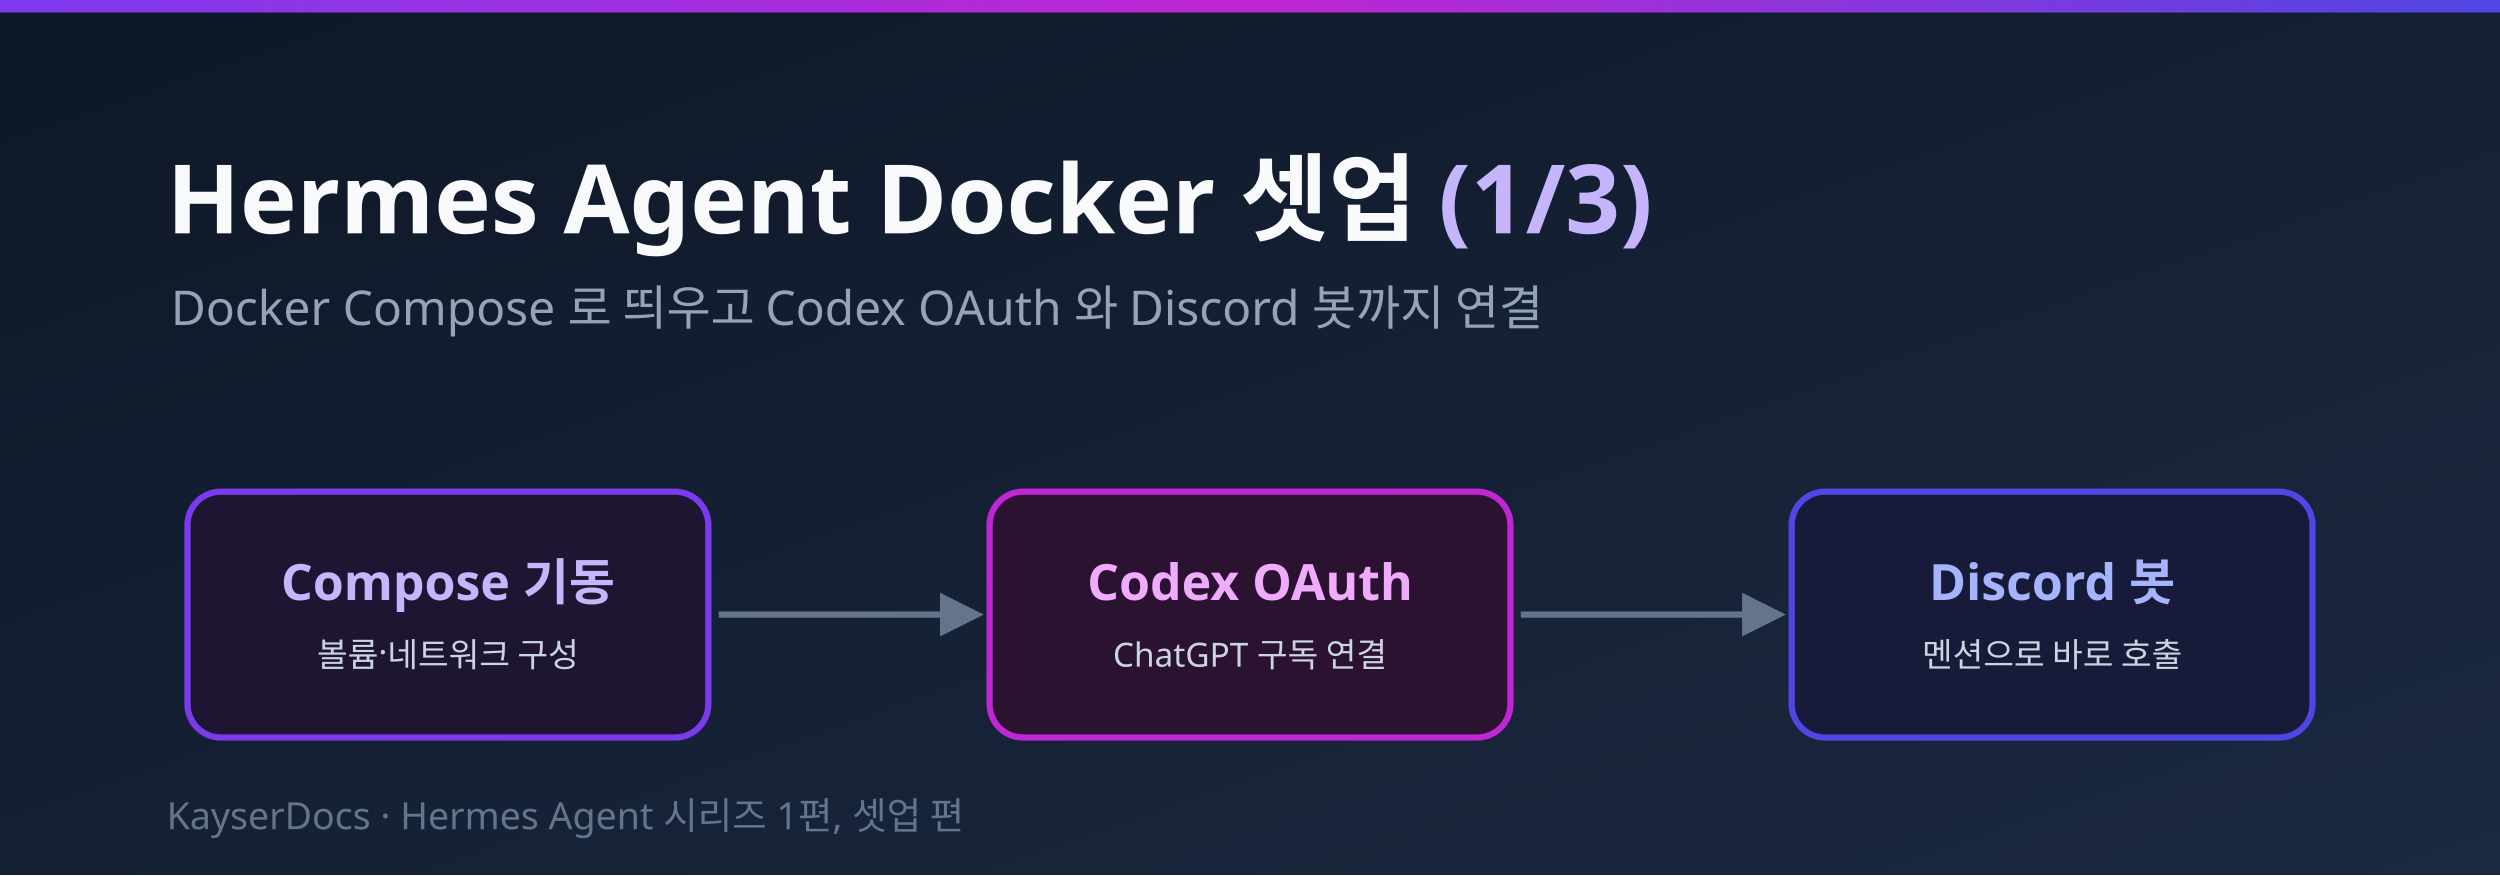
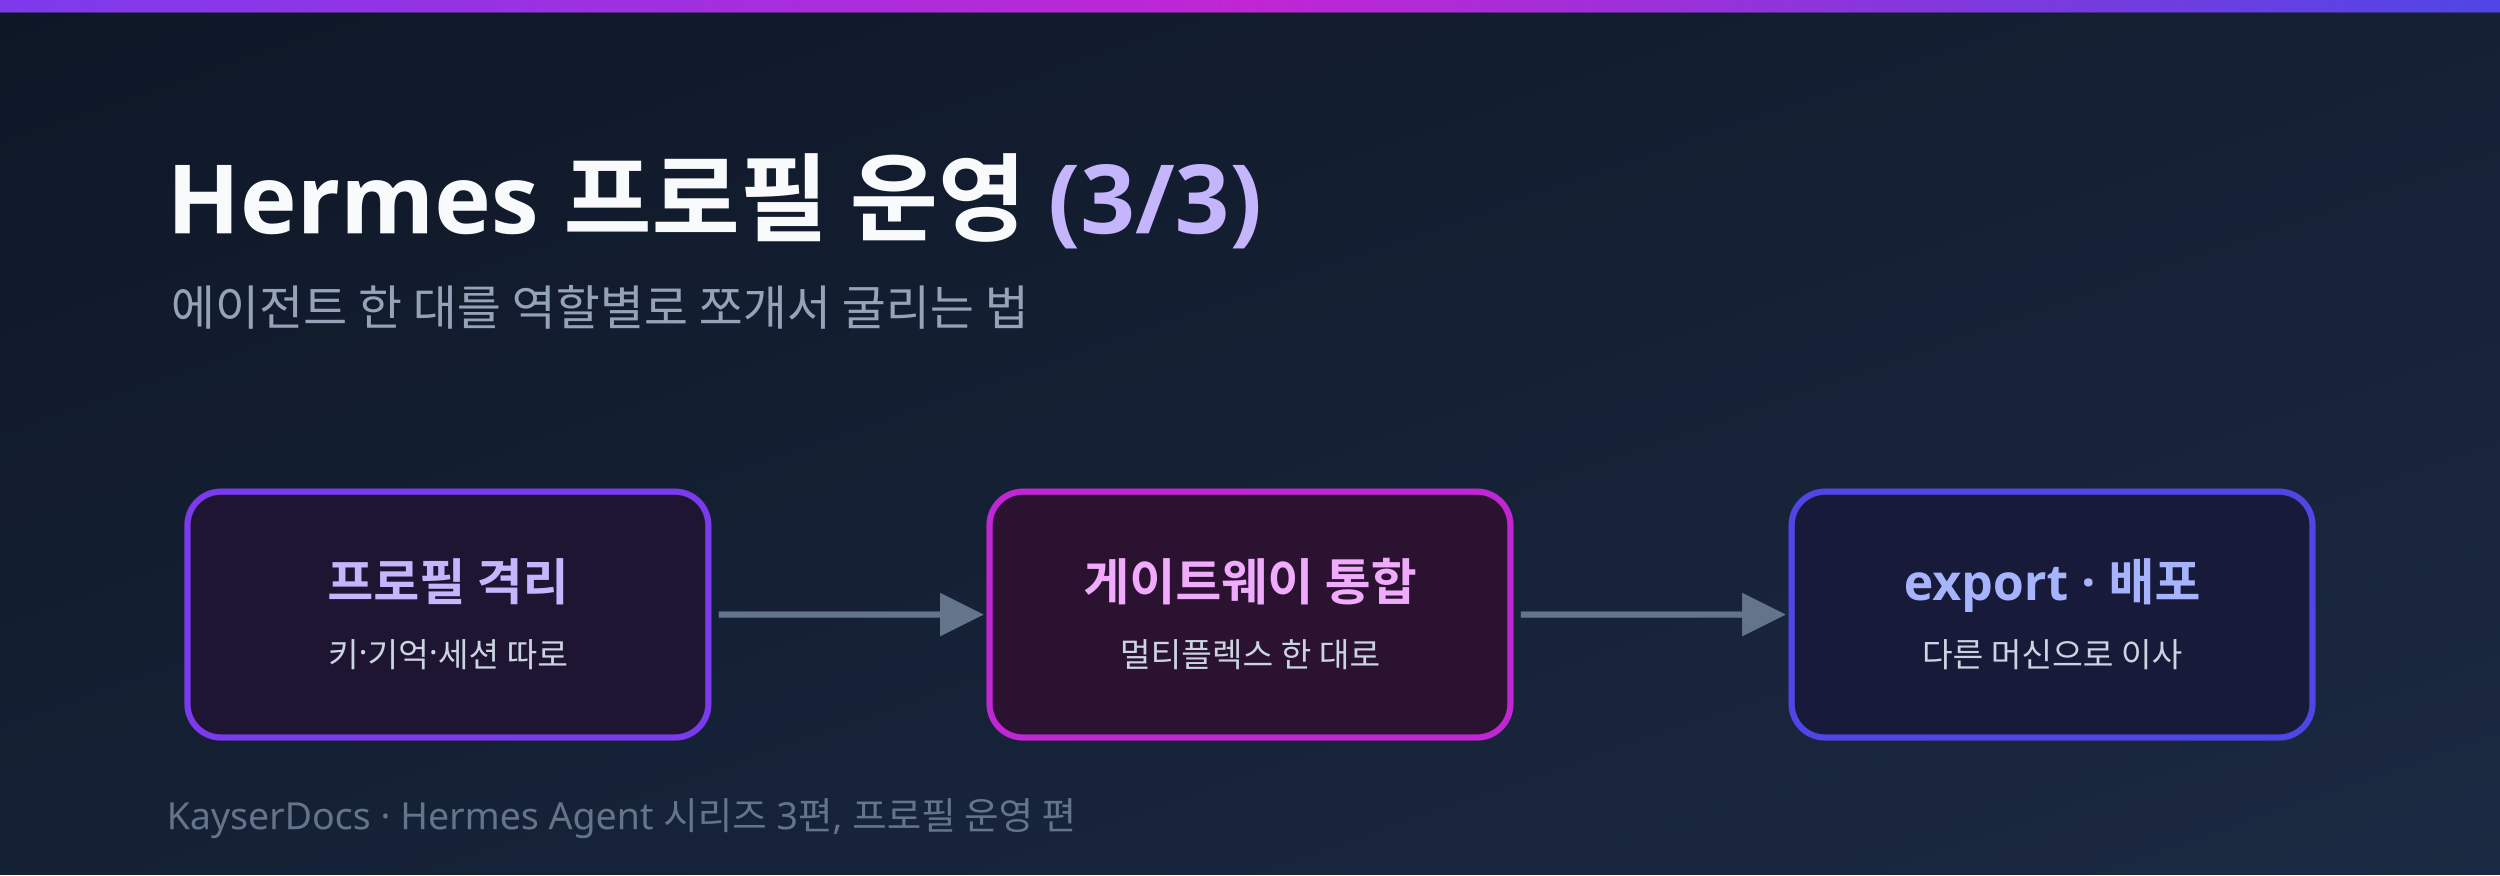
- <svg xmlns="http://www.w3.org/2000/svg" width="1200" height="420" viewBox="0 0 1200 420" role="img" aria-label="Docker Compose 로 Hermes Agent 를 띄우고 Codex OAuth 와 Discord 봇을 연결하는 배너">
+ <svg xmlns="http://www.w3.org/2000/svg" width="1200" height="420" viewBox="0 0 1200 420" role="img" aria-label="Hermes Agent 프로필로 에이전트 한 대를 여러 대로 쪼개서 운영하는 배너">
  <defs>
    <linearGradient id="bg" x1="0" y1="0" x2="1" y2="1">
      <stop offset="0" stop-color="#0e1726" />
      <stop offset="1" stop-color="#1b2942" />
    </linearGradient>
    <linearGradient id="accent" x1="0" y1="0" x2="1" y2="0">
      <stop offset="0" stop-color="#7c3aed" />
      <stop offset="0.5" stop-color="#c026d3" />
      <stop offset="1" stop-color="#4f46e5" />
    </linearGradient>
    <marker id="arrow" viewBox="0 0 10 10" refX="8" refY="5" markerWidth="7" markerHeight="7" orient="auto-start-reverse">
      <path d="M0 0 L10 5 L0 10 z" fill="#64748b" />
    </marker>
    <style>.ko { font-family: 'Apple SD Gothic Neo','Noto Sans KR','Malgun Gothic',sans-serif; }</style>
  </defs>
  <rect width="1200" height="420" fill="url(#bg)" />
  <rect x="0" y="0" width="1200" height="6" fill="url(#accent)" />
-   <text class="ko" x="80" y="112" font-size="46" font-weight="800" fill="#f8fafc">Hermes Agent Docker 셋업 <tspan fill="#c4b5fd">(1/3)</tspan>
+   <text class="ko" x="80" y="112" font-size="46" font-weight="800" fill="#f8fafc">Hermes 프로필 운영 <tspan fill="#c4b5fd">(3/3)</tspan>
  </text>
-   <text class="ko" x="82" y="156" font-size="23" font-weight="500" fill="#94a3b8">Docker Compose 로 띄우고 Codex OAuth 와 Discord 봇까지 연결</text>
+   <text class="ko" x="82" y="156" font-size="23" font-weight="500" fill="#94a3b8">에이전트 한 대를 역할별로 쪼개서 굴리는 법</text>
  <g class="ko" text-anchor="middle">
    <rect x="90" y="236" width="250" height="118" rx="16" fill="#1e1533" stroke="#7c3aed" stroke-width="3" />
-     <text x="215" y="288" font-size="24" font-weight="800" fill="#c4b5fd">Compose 기동</text>
-     <text x="215" y="320" font-size="16" font-weight="500" fill="#cbd5e1">볼륨·네트워크 구성</text>
+     <text x="215" y="288" font-size="24" font-weight="800" fill="#c4b5fd">프로필 격리</text>
+     <text x="215" y="320" font-size="16" font-weight="500" fill="#cbd5e1">키·기억·세션 따로</text>
    <rect x="475" y="236" width="250" height="118" rx="16" fill="#2a1230" stroke="#c026d3" stroke-width="3" />
-     <text x="600" y="288" font-size="24" font-weight="800" fill="#f0abfc">Codex OAuth</text>
-     <text x="600" y="320" font-size="16" font-weight="500" fill="#cbd5e1">ChatGPT 구독 연결</text>
+     <text x="600" y="288" font-size="24" font-weight="800" fill="#f0abfc">게이트웨이 통합</text>
+     <text x="600" y="320" font-size="16" font-weight="500" fill="#cbd5e1">멀티플렉스 한 대로</text>
    <rect x="860" y="236" width="250" height="118" rx="16" fill="#171a38" stroke="#4f46e5" stroke-width="3" />
-     <text x="985" y="288" font-size="24" font-weight="800" fill="#a5b4fc">Discord 봇</text>
-     <text x="985" y="320" font-size="16" font-weight="500" fill="#cbd5e1">멘션으로 바로 호출</text>
+     <text x="985" y="288" font-size="24" font-weight="800" fill="#a5b4fc">export · 배포</text>
+     <text x="985" y="320" font-size="16" font-weight="500" fill="#cbd5e1">다른 머신으로 이사</text>
  </g>
  <line x1="345" y1="295" x2="468" y2="295" stroke="#64748b" stroke-width="3" marker-end="url(#arrow)" />
  <line x1="730" y1="295" x2="853" y2="295" stroke="#64748b" stroke-width="3" marker-end="url(#arrow)" />
-   <text class="ko" x="80" y="398" font-size="18" fill="#64748b">KayserDocs · Hermes Agent 시리즈 1편, 셋업 편</text>
+   <text class="ko" x="80" y="398" font-size="18" fill="#64748b">KayserDocs · Hermes Agent 시리즈 3편, 프로필 운영 편</text>
</svg>
